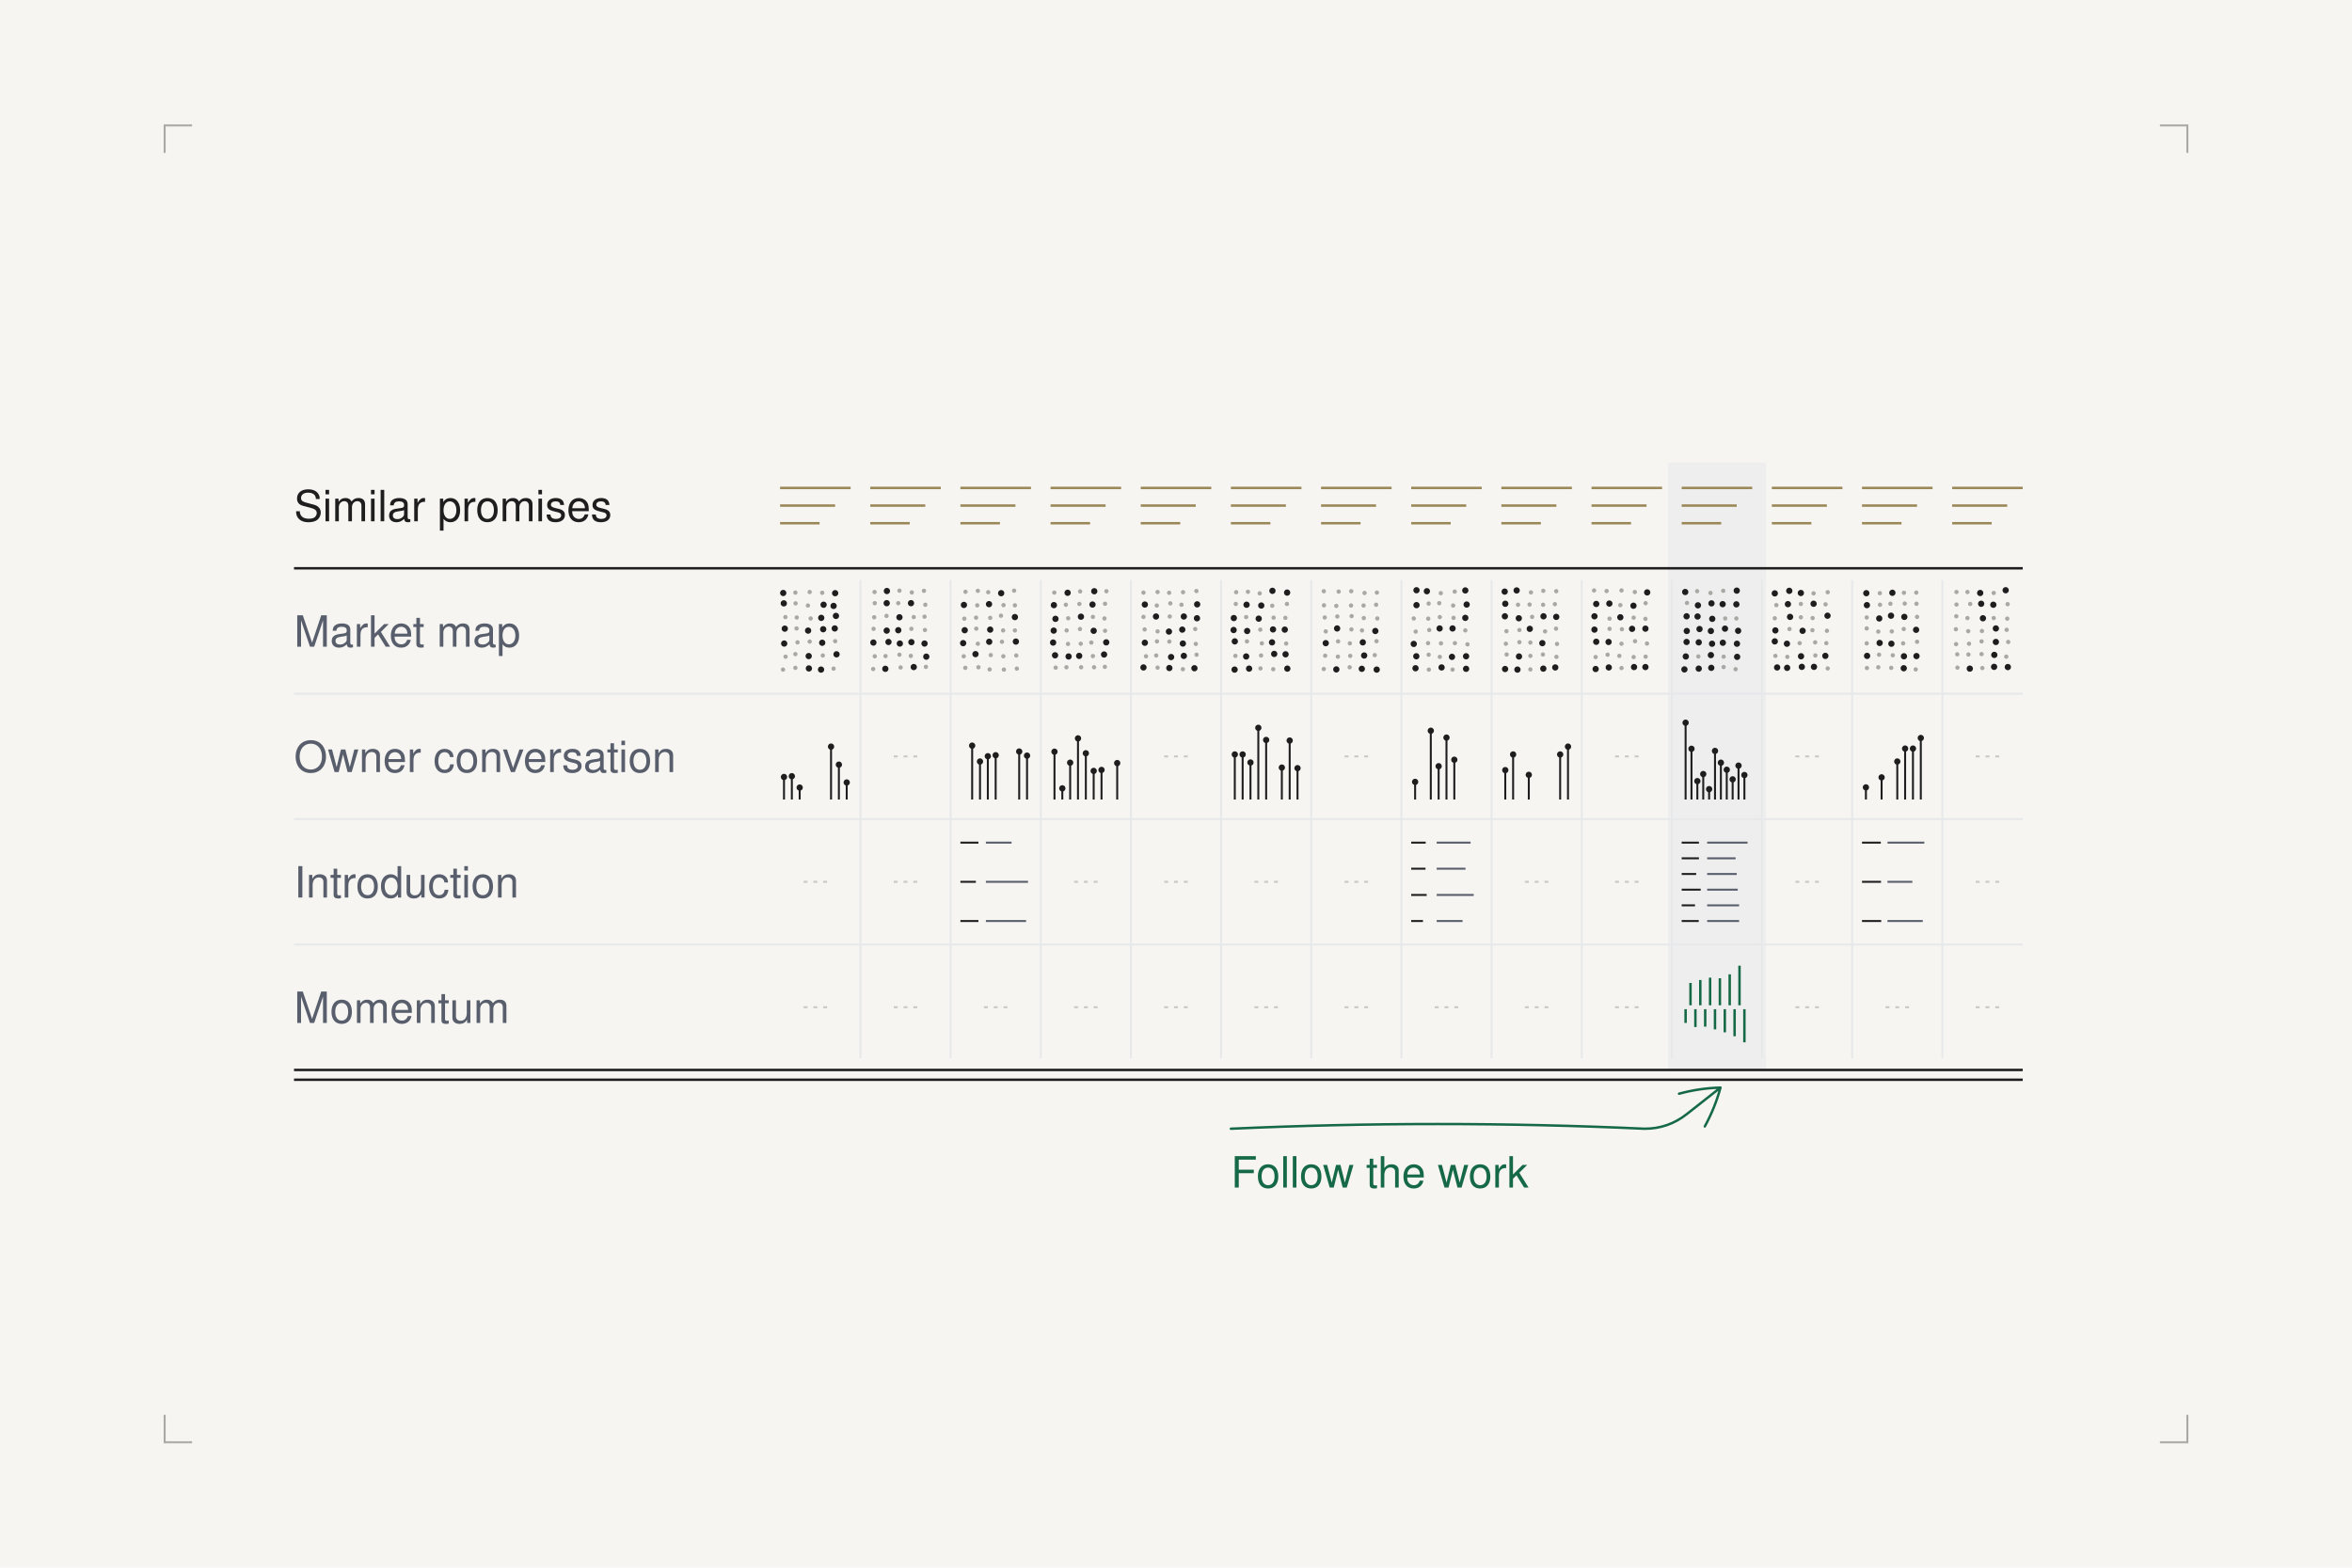
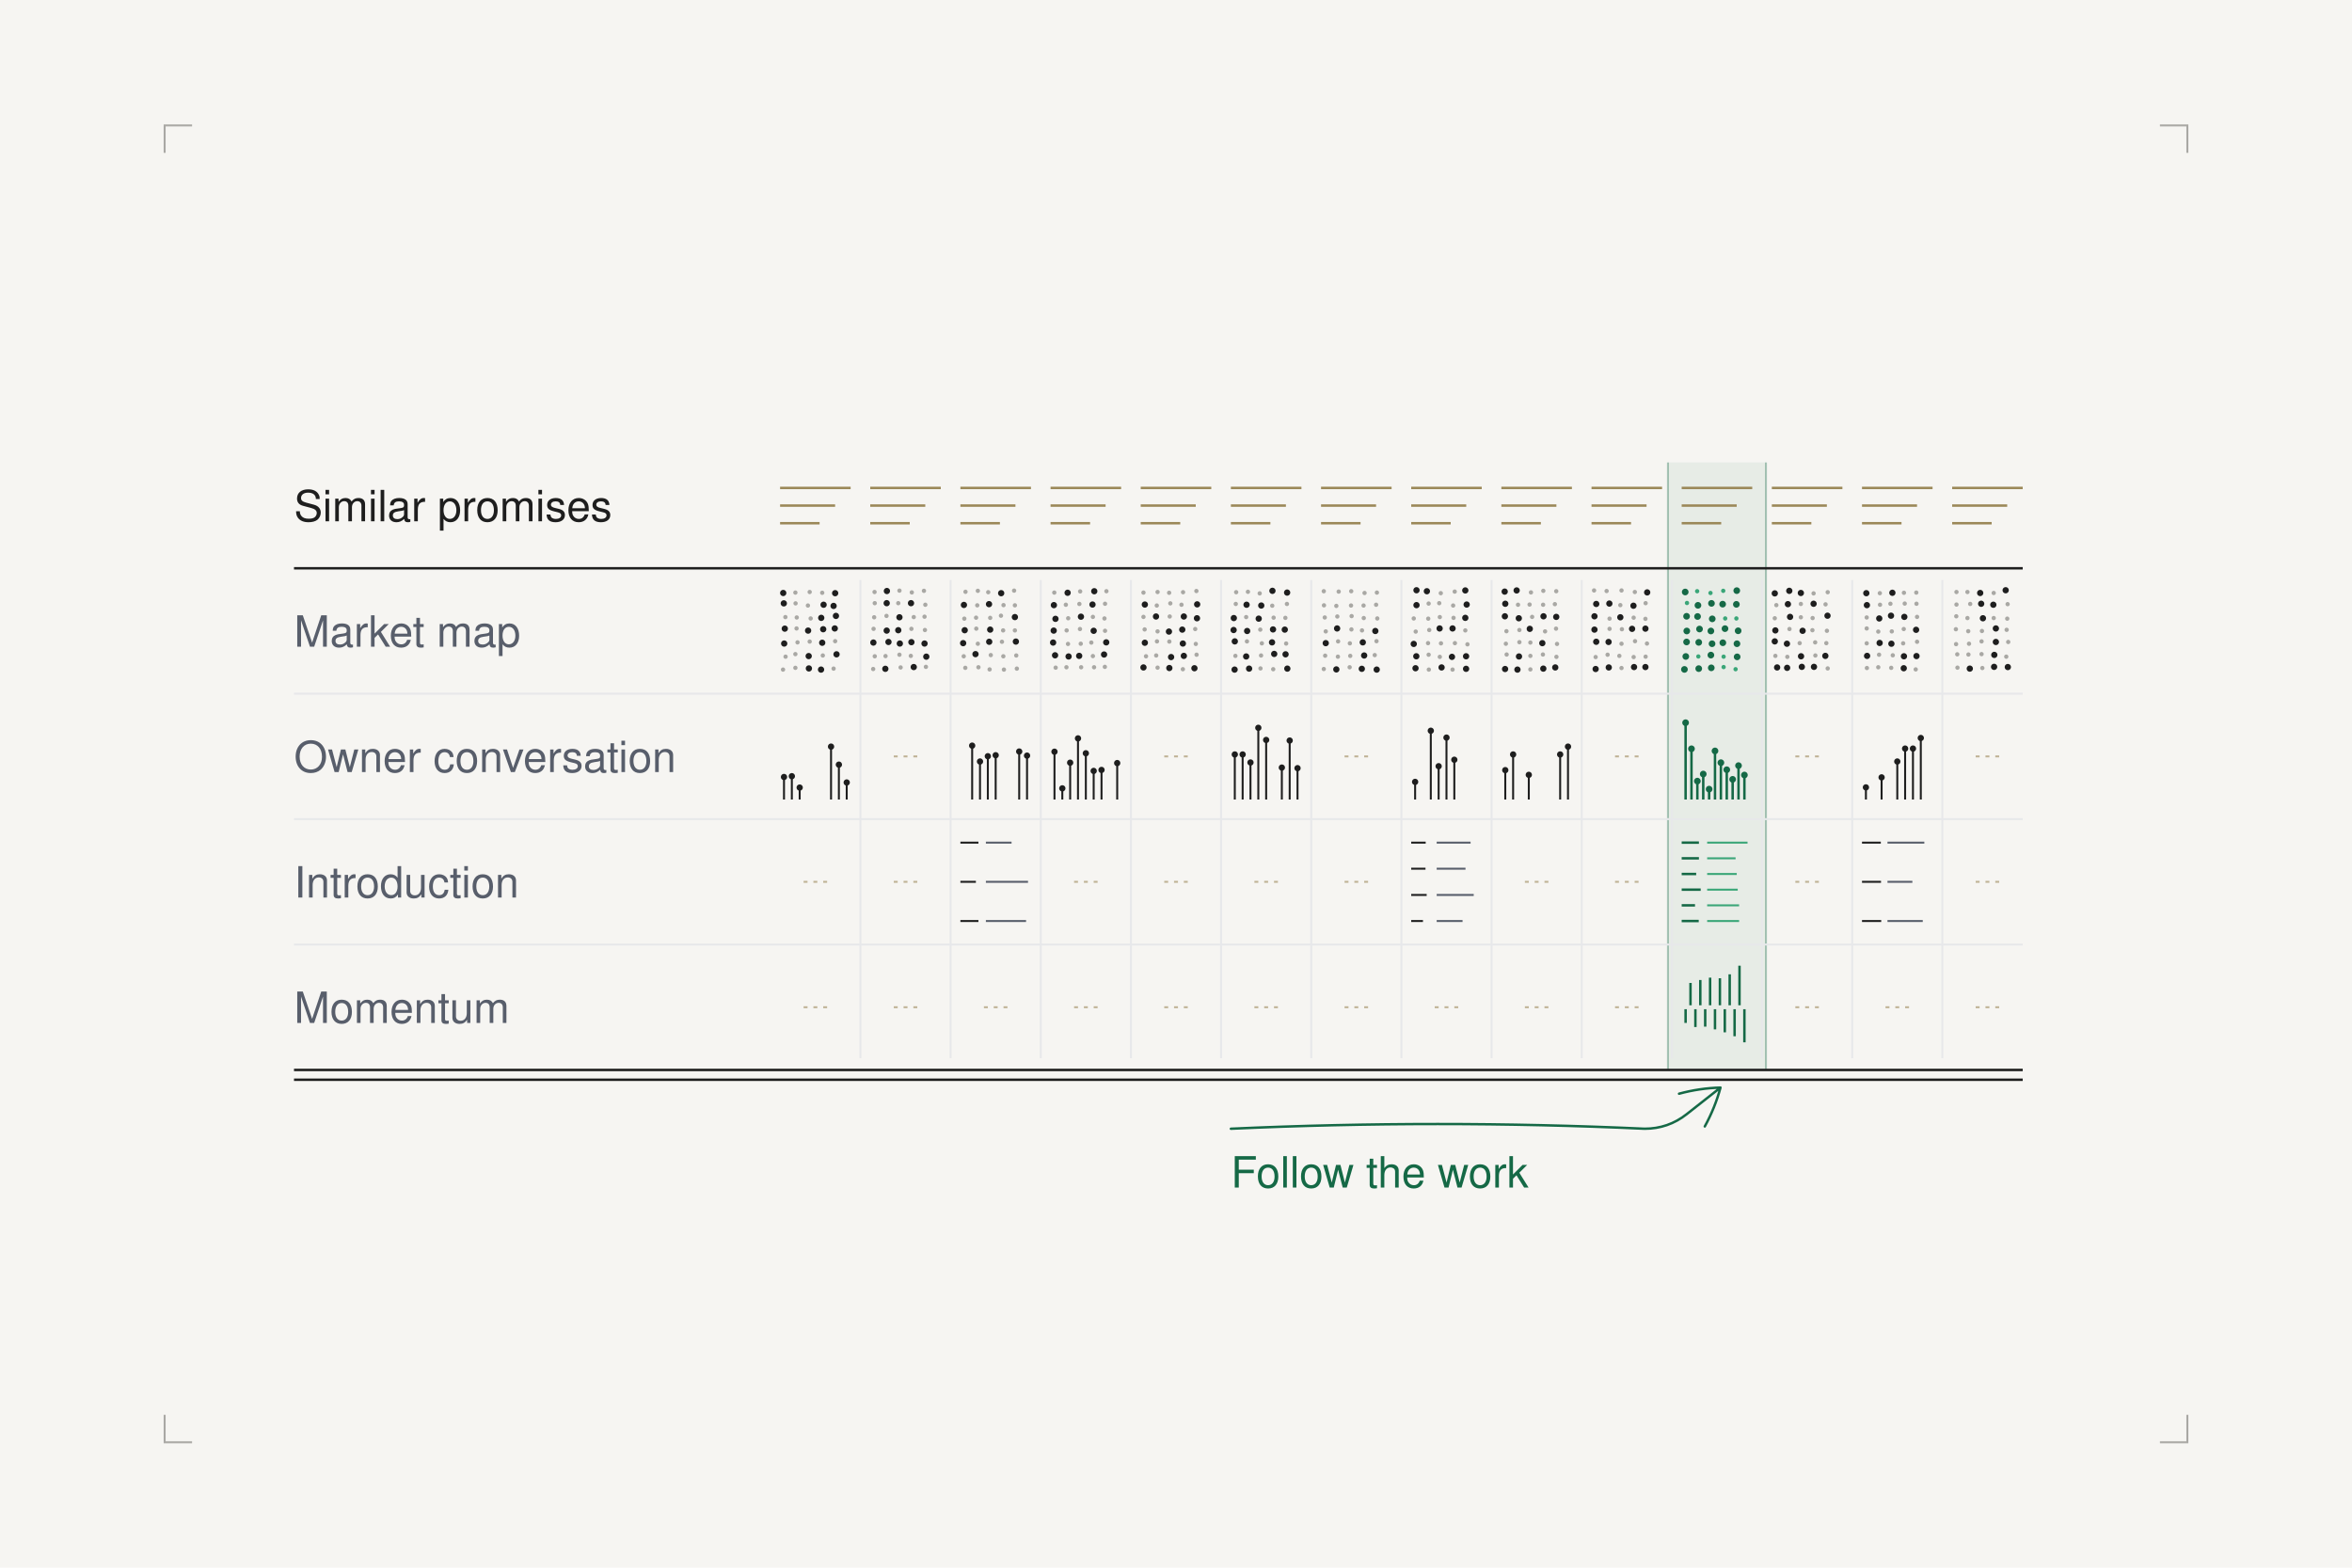
<svg xmlns="http://www.w3.org/2000/svg" viewBox="0 0 1200 800" preserveAspectRatio="xMidYMid slice" aria-hidden="true" focusable="false">
  <rect width="1200" height="800" fill="#f6f5f2" />
  <path d="M84 78V64H98M1102 64H1116V78M1116 722V736H1102M98 736H84V722" fill="none" stroke="#a9a8a4" stroke-width="1" vector-effect="non-scaling-stroke" />
-   <rect x="851" y="236" width="50" height="310" fill="#e7e8ea" fill-opacity=".55" />
+   <rect x="851" y="236" width="50" height="310" fill="#156946" fill-opacity=".07" />
+   <path d="M851 236V546M901 236V546" stroke="#156946" stroke-width="1" stroke-opacity=".35" fill="none" vector-effect="non-scaling-stroke" />
  <text x="150" y="266" fill="#1e1e1e" font-family="'DM Sans',Helvetica,Arial,sans-serif" font-size="22">Similar promises</text>
  <path d="M398 249h36M398 258h28.08M398 267h20.16M444 249h36M444 258h28.08M444 267h20.16M490 249h36M490 258h28.08M490 267h20.16M536 249h36M536 258h28.08M536 267h20.16M582 249h36M582 258h28.08M582 267h20.16M628 249h36M628 258h28.08M628 267h20.16M674 249h36M674 258h28.08M674 267h20.16M720 249h36M720 258h28.08M720 267h20.16M766 249h36M766 258h28.08M766 267h20.16M812 249h36M812 258h28.08M812 267h20.16M858 249h36M858 258h28.08M858 267h20.16M904 249h36M904 258h28.08M904 267h20.16M950 249h36M950 258h28.08M950 267h20.16M996 249h36M996 258h28.08M996 267h20.16" stroke="#9b8858" stroke-width="1.25" fill="none" vector-effect="non-scaling-stroke" />
  <path d="M150 290H1032" stroke="#1e1e1e" stroke-width="1.25" fill="none" vector-effect="non-scaling-stroke" />
  <text x="150" y="330" fill="#585e6b" font-family="'DM Sans',Helvetica,Arial,sans-serif" font-size="22">Market map</text>
  <text x="150" y="394" fill="#585e6b" font-family="'DM Sans',Helvetica,Arial,sans-serif" font-size="22">Owner conversation</text>
  <text x="150" y="458" fill="#585e6b" font-family="'DM Sans',Helvetica,Arial,sans-serif" font-size="22">Introduction</text>
  <text x="150" y="522" fill="#585e6b" font-family="'DM Sans',Helvetica,Arial,sans-serif" font-size="22">Momentum</text>
  <path d="M439 296V540M485 296V540M531 296V540M577 296V540M623 296V540M669 296V540M715 296V540M761 296V540M807 296V540M853 296V540M899 296V540M945 296V540M991 296V540" stroke="#e7e8ea" stroke-width="1" fill="none" vector-effect="non-scaling-stroke" />
  <path d="M150 354H1032M150 418H1032M150 482H1032" stroke="#e7e8ea" stroke-width="1" fill="none" vector-effect="non-scaling-stroke" />
-   <path d="M456 386h12M594 386h12M686 386h12M824 386h12M916 386h12M1008 386h12M410 450h12M456 450h12M548 450h12M594 450h12M640 450h12M686 450h12M778 450h12M824 450h12M916 450h12M1008 450h12M410 514h12M456 514h12M502 514h12M548 514h12M594 514h12M640 514h12M686 514h12M732 514h12M778 514h12M824 514h12M916 514h12M962 514h12M1008 514h12" stroke="#c9c8c3" stroke-width="1" stroke-dasharray="2 3" fill="none" vector-effect="non-scaling-stroke" />
-   <path d="M405.8 302.4h0M413.1 302.1h0M419.5 302.5h0M405.9 307.9h0M412.2 309h0M400.7 314.9h0M406.5 315.1h0M413.6 315.6h0M406.4 320.7h0M406.9 327.8h0M413.1 327.4h0M426.1 327.2h0M400.8 335.1h0M405.8 333.8h0M419.8 334.5h0M399.5 341.7h0M405.8 340.8h0M425.3 341.2h0M446.2 302.1h0M458.9 301.4h0M465.2 302.3h0M471.4 301.5h0M446.3 307.8h0M458.3 307.8h0M472.1 308.6h0M446 315h0M452.3 314.3h0M466.2 314.9h0M471.7 314.7h0M445.7 320.9h0M465 320.9h0M471.9 321.5h0M446.3 334.9h0M451.8 334.8h0M458.9 334.1h0M464.7 334.7h0M445.5 341.4h0M459.5 340.6h0M472.4 340.3h0M492.6 302h0M498.9 301.5h0M504.2 302.2h0M517.4 301.4h0M498.6 308.9h0M512 308.8h0M517.8 308.9h0M492 315.7h0M498 315.2h0M505.2 315.3h0M510.7 314.2h0M498.1 320.8h0M511.8 321.7h0M517.8 321.7h0M498.9 328.5h0M511.2 327.5h0M491.7 334.9h0M505.5 334.3h0M511.9 334.9h0M518.5 334.5h0M492.5 340.8h0M499.2 340.5h0M504.9 341.6h0M512.2 341.7h0M518.8 341.2h0M537.9 302.4h0M551.1 301.8h0M564.5 301.7h0M543.8 308.6h0M550.7 308.2h0M563.8 308.1h0M545 315.5h0M557.6 314.8h0M563.5 315.6h0M544.2 321.7h0M551 321h0M563.8 321.9h0M544.9 328.6h0M551.4 328.5h0M556.8 327.9h0M557.6 334.8h0M538.6 340.7h0M544.1 340.5h0M551.6 340.5h0M558.2 340.5h0M563.7 340.3h0M583.4 302.4h0M590.6 302.1h0M596.5 302.5h0M603.6 302.2h0M610.4 301.6h0M590.2 309h0M597.1 307.9h0M602.8 308.6h0M583.4 314.8h0M596.8 314.6h0M584 321.2h0M590.6 322.2h0M609.8 321h0M590.3 327.3h0M596.6 327.4h0M610.1 328.6h0M584.7 334.9h0M589.9 334.5h0M610.5 334.1h0M590.6 340.7h0M603.5 341.5h0M630.7 302.2h0M636.7 302h0M642.7 302.8h0M630.5 308.2h0M649.1 309.1h0M656.6 308.2h0M635.8 314.9h0M649.8 315.2h0M655.8 315.3h0M643 321.3h0M636.2 327.3h0M643.8 328.3h0M656.2 328.4h0M630.3 334.7h0M643.4 334.5h0M643.1 341.1h0M649.6 341.5h0M675.4 301.7h0M683 301.9h0M689.4 301.7h0M696.2 302.6h0M702.5 302.4h0M675.5 308.9h0M681.8 309.2h0M689.3 309h0M695.7 309h0M702.1 308.6h0M675.9 315.1h0M682.3 314.6h0M689.6 314.4h0M695.8 315.4h0M702.7 315.6h0M676.4 322.2h0M689.5 321.2h0M694.9 321.7h0M682.7 327.3h0M688.7 328.3h0M702.3 327.2h0M676.1 334.6h0M682.6 335.1h0M688.9 334.7h0M701.4 334.3h0M675.4 341.4h0M688.6 340.5h0M735.1 302.7h0M742.2 301.9h0M728.9 308h0M734.3 307.8h0M741.4 309h0M721.3 315.6h0M728.7 315.7h0M734.6 314.9h0M741.6 315.3h0M722.3 322.3h0M729.2 321.5h0M747.6 321.7h0M728.6 328.2h0M735.2 328.3h0M742.3 328.2h0M748.7 328.8h0M728.9 334.1h0M734.6 335.2h0M729 341.7h0M741.1 341.7h0M781.1 302.3h0M787.4 301.5h0M794 301.7h0M774.5 308.6h0M780.4 308.5h0M787.3 308.6h0M793.3 308.3h0M781.7 314.8h0M768.6 322.1h0M775.2 321.5h0M788.3 322.2h0M793.9 320.8h0M768.3 328.5h0M775.2 327.7h0M780.8 327.9h0M794.4 328.6h0M768.7 334h0M780.8 334.7h0M787.2 334h0M794.1 335.2h0M780.8 341.6h0M813.3 301.3h0M819.7 301.6h0M827.3 301.3h0M834.1 302.1h0M826.7 308.8h0M839.6 307.8h0M821.2 315.7h0M833.5 315.2h0M839.5 315.8h0M821.2 320.9h0M827.5 321.1h0M827.3 328.5h0M834.2 327.2h0M840.3 328.4h0M814.1 335.3h0M820.2 334.1h0M826.2 334.7h0M833.5 335.3h0M839.6 335.1h0M827.3 340.9h0M865.9 301.7h0M872.7 302.6h0M879.2 301.5h0M860.7 307.7h0M880.2 315.6h0M885.9 315.6h0M866.5 335h0M879.4 335.1h0M879.4 340.4h0M885.5 341.5h0M925.3 302.8h0M932.5 302.2h0M906.3 308.8h0M918.8 308.2h0M931.4 308.4h0M905.5 315.5h0M918.8 315h0M924.8 315.4h0M913 321h0M924.7 321.6h0M932.1 321.9h0M918.2 328.2h0M926.1 327.8h0M931.8 328.2h0M905.8 334.7h0M911.9 335.2h0M926.2 334.5h0M932.5 341.1h0M959.1 302.7h0M971.4 302.5h0M977.7 302.4h0M959.2 308.6h0M964.5 308.1h0M971.8 308h0M977.8 308.1h0M952.4 315.1h0M978.1 314.8h0M952.4 320.7h0M958.3 322.3h0M965.2 322.2h0M971.3 321h0M952.4 328.3h0M971 328.3h0M978.1 327.5h0M958.7 334.1h0M965.7 334.4h0M952.5 340.9h0M958.3 340.5h0M964.9 340.8h0M977.4 341.6h0M998.2 302.1h0M1003.8 302.1h0M1017.2 302.6h0M998.2 308.5h0M1005.2 308.2h0M1024.3 308.3h0M998.1 314.5h0M1003.8 315.4h0M1017.2 315.4h0M1024.1 315.7h0M997.9 321.1h0M1004.2 322.1h0M1011.2 322h0M1023.8 321.4h0M998 328.7h0M1004.6 328.5h0M1011 327.3h0M1024.6 327.6h0M998.6 333.9h0M1004.3 334h0M1011 333.8h0M1023.6 335.1h0M998.7 340.7h0M1011.4 340.9h0" stroke="#a9a8a4" stroke-width="2.2" stroke-linecap="round" />
-   <path d="M399.6 302.6h0M426.1 302.7h0M399.9 307.9h0M420.2 308.6h0M425.3 309.2h0M419 315.3h0M426.5 314.3h0M400.4 320.8h0M412.3 321.8h0M420 321.1h0M425.9 320.7h0M400.1 328.4h0M419.5 328h0M412.6 334.8h0M426.8 333.9h0M412.7 341.1h0M418.9 341.7h0M452.5 301.6h0M452.4 307.8h0M464.8 307.8h0M458.9 315h0M452.4 321.8h0M458.3 321.6h0M445.6 327.9h0M453.3 327.6h0M459.1 328.4h0M465 327.7h0M471.7 328.4h0M472.6 335.1h0M451.7 341.3h0M466.2 340.4h0M510.8 302.7h0M491.8 308.7h0M504.6 308.3h0M517.8 314.9h0M492.2 321.6h0M505.2 321.3h0M491.4 328.2h0M504.7 327.5h0M518.3 327.4h0M497.7 333.8h0M544.7 302.5h0M558.3 301.7h0M537.7 308.8h0M557.4 308.5h0M538.5 315.8h0M551.5 314.7h0M537.6 321.8h0M558 321.9h0M537.3 327.9h0M564.4 327.8h0M538.3 334.4h0M545.2 335h0M550.6 334.7h0M563.3 334h0M584.1 308.5h0M610.8 308.4h0M589.8 314.6h0M604 314.6h0M610.7 315.5h0M596.4 322.3h0M603.2 321.3h0M584.1 328h0M603.5 328.4h0M597.5 335.3h0M604 334.7h0M583.4 340.6h0M596.6 340.9h0M609.4 341h0M649.2 301.5h0M656.7 302.4h0M636 308.6h0M643.5 309h0M629.5 315.4h0M642.2 315.7h0M629.4 321.5h0M636.3 322h0M649.5 321.2h0M655.5 321.3h0M630 327.3h0M649 327.8h0M635.8 335h0M650.1 333.7h0M655.9 333.9h0M629.9 341.7h0M637.3 341.2h0M656.8 341.2h0M682.2 320.7h0M701.7 322h0M676.4 328.2h0M695.3 327.8h0M696 334.5h0M681.8 341.6h0M694.8 341.3h0M702.4 341.7h0M722.7 301.2h0M728 301.7h0M747.6 301.3h0M722.7 308.8h0M748.3 308.5h0M747.6 315.3h0M734.5 320.7h0M741.1 320.7h0M721.3 328.6h0M722.6 334.9h0M740.8 335.2h0M748 334.9h0M722.2 341h0M735.5 340.6h0M748 341.3h0M767.7 301.9h0M773.8 301.3h0M768 308.1h0M767.8 314.5h0M774.9 315.5h0M787.5 314.5h0M794 314.8h0M780.5 320.9h0M786.9 328.2h0M775 335h0M767.9 341.4h0M774.2 341.7h0M787.4 341.2h0M793.5 340.6h0M840.4 302.3h0M814.4 308.2h0M821.1 308h0M833.4 309.1h0M813.5 314.5h0M826.7 315h0M813.5 321.3h0M832.7 320.9h0M839.5 320.8h0M814.4 327.5h0M820.7 327.6h0M814.1 341.4h0M820.8 340.6h0M833.7 340.4h0M839.5 340.4h0M859.8 302.1h0M886.1 301.4h0M866.3 308.9h0M873.2 307.9h0M878.9 308.3h0M885.9 308.4h0M860.5 314.5h0M866.1 314.6h0M873.6 315.8h0M860.6 322h0M867.1 321h0M872.9 322h0M880.1 320.8h0M886.8 321.9h0M860.5 327.6h0M866.7 327.8h0M873.5 328.5h0M879 328h0M886.2 328.5h0M860.1 335h0M872.9 334.3h0M886.3 335.2h0M859.4 341.6h0M866.7 341.2h0M873.1 340.8h0M905.5 302.8h0M912.9 301.5h0M918.8 302.6h0M912.2 308.3h0M925.3 308.1h0M913.3 314.8h0M932.4 314.2h0M905.8 321.7h0M919.7 321.9h0M905.5 327.3h0M911.7 328.5h0M918.9 334.9h0M931.3 334.7h0M906.7 340.6h0M911.8 340.8h0M919.3 340.3h0M925.5 340.3h0M952.2 302.7h0M965.5 302.5h0M952.5 308.8h0M958.8 315.6h0M964.8 314.2h0M971.6 314.8h0M977.6 321.4h0M959 328.1h0M965 328.5h0M952.6 334.7h0M971.4 334.9h0M977.8 334.8h0M971.3 341h0M1010.3 302.6h0M1023.3 301.2h0M1010.8 308.1h0M1017 308.6h0M1011.7 315.5h0M1018.3 320.7h0M1018.3 327.6h0M1017.5 334.2h0M1005 341.2h0M1017.4 340.3h0M1024.4 340.4h0M400 396.5h0M404 396.1h0M408 401.9h0M424 381h0M428 390.2h0M432 399.3h0M496 380.5h0M500 388.6h0M504 385.9h0M508 385.4h0M520 383.5h0M524 385.6h0M538 383.6h0M542 402.3h0M546 389.2h0M550 376.8h0M554 384.4h0M558 393.4h0M562 392.9h0M570 389.4h0M630 385h0M634 385h0M638 389.1h0M642 371.4h0M646 377.6h0M654 391.7h0M658 377.9h0M662 392h0M722 399h0M730 372.9h0M734 391h0M738 376.4h0M742 387.7h0M768 393h0M772 385h0M780 395.4h0M796 385h0M800 381h0M860 368.8h0M863 382.1h0M866 398.6h0M869 395h0M872 402.7h0M875 383.2h0M878 389.2h0M881 392.8h0M884 397.7h0M887 390.7h0M890 395.5h0M952 401.8h0M960 396.7h0M968 388.6h0M972 382h0M976 382h0M980 376.6h0" stroke="#1e1e1e" stroke-width="3.2" stroke-linecap="round" />
-   <path d="M503 430h13.1M503 450h21.5M503 470h20.5M733 430h17.3M733 443.3h14.7M733 456.7h18.9M733 470h13.2M871 430h20.6M871 438h14.5M871 446h15.1M871 454h15.6M871 462h16.3M871 470h16.3M963 430h18.8M963 450h12.7M963 470h18" stroke="#585e6b" stroke-width="1" fill="none" vector-effect="non-scaling-stroke" />
-   <path d="M400 408V396.5M404 408V396.1M408 408V401.9M424 408V381M428 408V390.2M432 408V399.3M496 408V380.5M500 408V388.6M504 408V385.9M508 408V385.4M520 408V383.5M524 408V385.6M538 408V383.6M542 408V402.3M546 408V389.2M550 408V376.8M554 408V384.4M558 408V393.4M562 408V392.9M570 408V389.4M630 408V385M634 408V385M638 408V389.1M642 408V371.4M646 408V377.6M654 408V391.7M658 408V377.9M662 408V392M722 408V399M730 408V372.9M734 408V391M738 408V376.4M742 408V387.7M768 408V393M772 408V385M780 408V395.4M796 408V385M800 408V381M860 408V368.8M863 408V382.1M866 408V398.6M869 408V395M872 408V402.7M875 408V383.2M878 408V389.2M881 408V392.8M884 408V397.7M887 408V390.7M890 408V395.5M952 408V401.8M960 408V396.7M968 408V388.6M972 408V382M976 408V382M980 408V376.6M490 430h9.2M490 450h7.9M490 470h9.2M720 430h7.4M720 443.3h7.3M720 456.7h7.9M720 470h6M858 430h8.8M858 438h8.8M858 446h7.4M858 454h9.7M858 462h6.8M858 470h8.7M950 430h9.6M950 450h9.7M950 470h9.8" stroke="#1e1e1e" stroke-width="1" fill="none" vector-effect="non-scaling-stroke" />
+   <path d="M456 386h12M594 386h12M686 386h12M824 386h12M916 386h12M1008 386h12M410 450h12M456 450h12M548 450h12M594 450h12M640 450h12M686 450h12M778 450h12M824 450h12M916 450h12M1008 450h12M410 514h12M456 514h12M502 514h12M548 514h12M594 514h12M640 514h12M686 514h12M732 514h12M778 514h12M824 514h12M916 514h12M962 514h12M1008 514h12" stroke="#9b8858" stroke-width="1" stroke-dasharray="2 3" stroke-opacity=".6" fill="none" vector-effect="non-scaling-stroke" />
+   <path d="M405.8 302.4h0M413.1 302.1h0M419.5 302.5h0M405.9 307.9h0M412.2 309h0M400.7 314.9h0M406.5 315.1h0M413.6 315.6h0M406.4 320.7h0M406.9 327.8h0M413.1 327.4h0M426.1 327.2h0M400.8 335.1h0M405.8 333.8h0M419.8 334.5h0M399.5 341.7h0M405.8 340.8h0M425.3 341.2h0M446.2 302.1h0M458.9 301.4h0M465.2 302.3h0M471.4 301.5h0M446.3 307.8h0M458.3 307.8h0M472.1 308.6h0M446 315h0M452.3 314.3h0M466.2 314.9h0M471.7 314.7h0M445.7 320.9h0M465 320.9h0M471.9 321.5h0M446.3 334.9h0M451.8 334.8h0M458.9 334.1h0M464.7 334.7h0M445.5 341.4h0M459.5 340.6h0M472.4 340.3h0M492.6 302h0M498.9 301.5h0M504.2 302.2h0M517.4 301.4h0M498.6 308.9h0M512 308.8h0M517.8 308.9h0M492 315.7h0M498 315.2h0M505.2 315.3h0M510.7 314.2h0M498.1 320.8h0M511.8 321.7h0M517.8 321.7h0M498.9 328.5h0M511.2 327.5h0M491.7 334.9h0M505.5 334.3h0M511.9 334.9h0M518.5 334.5h0M492.5 340.8h0M499.2 340.5h0M504.9 341.6h0M512.2 341.7h0M518.8 341.2h0M537.9 302.4h0M551.1 301.8h0M564.5 301.7h0M543.8 308.6h0M550.7 308.2h0M563.8 308.1h0M545 315.5h0M557.6 314.8h0M563.5 315.6h0M544.2 321.7h0M551 321h0M563.8 321.9h0M544.9 328.6h0M551.4 328.5h0M556.8 327.9h0M557.6 334.8h0M538.6 340.7h0M544.1 340.5h0M551.6 340.5h0M558.2 340.5h0M563.7 340.3h0M583.4 302.4h0M590.6 302.1h0M596.5 302.5h0M603.6 302.2h0M610.4 301.6h0M590.2 309h0M597.1 307.9h0M602.8 308.6h0M583.4 314.8h0M596.8 314.6h0M584 321.2h0M590.6 322.2h0M609.8 321h0M590.3 327.3h0M596.6 327.4h0M610.1 328.6h0M584.7 334.9h0M589.9 334.5h0M610.5 334.1h0M590.6 340.7h0M603.5 341.5h0M630.7 302.2h0M636.7 302h0M642.7 302.8h0M630.5 308.2h0M649.1 309.1h0M656.6 308.2h0M635.8 314.9h0M649.8 315.2h0M655.8 315.3h0M643 321.3h0M636.2 327.3h0M643.8 328.3h0M656.2 328.4h0M630.3 334.7h0M643.4 334.5h0M643.1 341.1h0M649.6 341.5h0M675.4 301.7h0M683 301.9h0M689.4 301.7h0M696.2 302.6h0M702.5 302.4h0M675.5 308.9h0M681.8 309.2h0M689.3 309h0M695.7 309h0M702.1 308.6h0M675.9 315.1h0M682.3 314.6h0M689.6 314.4h0M695.8 315.4h0M702.7 315.6h0M676.4 322.2h0M689.5 321.2h0M694.9 321.7h0M682.7 327.3h0M688.7 328.3h0M702.3 327.2h0M676.1 334.6h0M682.6 335.1h0M688.9 334.7h0M701.4 334.3h0M675.4 341.4h0M688.6 340.5h0M735.1 302.7h0M742.2 301.9h0M728.9 308h0M734.3 307.8h0M741.4 309h0M721.3 315.6h0M728.7 315.7h0M734.6 314.9h0M741.6 315.3h0M722.3 322.3h0M729.2 321.5h0M747.6 321.7h0M728.6 328.2h0M735.2 328.3h0M742.3 328.2h0M748.7 328.8h0M728.9 334.1h0M734.6 335.2h0M729 341.7h0M741.1 341.7h0M781.1 302.3h0M787.4 301.5h0M794 301.7h0M774.5 308.6h0M780.4 308.5h0M787.3 308.6h0M793.3 308.3h0M781.7 314.8h0M768.6 322.1h0M775.2 321.5h0M788.3 322.2h0M793.9 320.8h0M768.3 328.5h0M775.2 327.7h0M780.8 327.9h0M794.4 328.6h0M768.7 334h0M780.8 334.7h0M787.2 334h0M794.1 335.2h0M780.8 341.6h0M813.3 301.3h0M819.7 301.6h0M827.3 301.3h0M834.1 302.1h0M826.7 308.8h0M839.6 307.8h0M821.2 315.7h0M833.5 315.2h0M839.5 315.8h0M821.2 320.9h0M827.5 321.1h0M827.3 328.5h0M834.2 327.2h0M840.3 328.4h0M814.1 335.3h0M820.2 334.1h0M826.2 334.7h0M833.5 335.3h0M839.6 335.1h0M827.3 340.9h0M925.3 302.8h0M932.5 302.2h0M906.3 308.8h0M918.8 308.2h0M931.4 308.4h0M905.5 315.5h0M918.8 315h0M924.8 315.4h0M913 321h0M924.7 321.6h0M932.1 321.9h0M918.2 328.2h0M926.1 327.8h0M931.8 328.2h0M905.8 334.7h0M911.9 335.2h0M926.2 334.5h0M932.5 341.1h0M959.1 302.7h0M971.4 302.5h0M977.7 302.4h0M959.2 308.6h0M964.5 308.1h0M971.8 308h0M977.8 308.1h0M952.4 315.1h0M978.1 314.8h0M952.4 320.7h0M958.3 322.3h0M965.2 322.2h0M971.3 321h0M952.4 328.3h0M971 328.3h0M978.1 327.5h0M958.7 334.1h0M965.7 334.4h0M952.5 340.9h0M958.3 340.5h0M964.9 340.8h0M977.4 341.6h0M998.2 302.1h0M1003.8 302.1h0M1017.2 302.6h0M998.2 308.5h0M1005.2 308.2h0M1024.3 308.3h0M998.1 314.5h0M1003.8 315.4h0M1017.2 315.4h0M1024.1 315.7h0M997.9 321.1h0M1004.2 322.1h0M1011.2 322h0M1023.8 321.4h0M998 328.7h0M1004.6 328.5h0M1011 327.3h0M1024.6 327.6h0M998.6 333.9h0M1004.3 334h0M1011 333.8h0M1023.6 335.1h0M998.7 340.7h0M1011.4 340.9h0" stroke="#a9a8a4" stroke-width="2.2" stroke-linecap="round" />
+   <path d="M399.6 302.6h0M426.1 302.7h0M399.9 307.9h0M420.2 308.6h0M425.3 309.2h0M419 315.3h0M426.5 314.3h0M400.4 320.8h0M412.3 321.8h0M420 321.1h0M425.9 320.7h0M400.1 328.4h0M419.5 328h0M412.6 334.8h0M426.8 333.9h0M412.7 341.1h0M418.9 341.7h0M452.5 301.6h0M452.4 307.8h0M464.8 307.8h0M458.9 315h0M452.4 321.8h0M458.3 321.6h0M445.6 327.9h0M453.3 327.6h0M459.1 328.4h0M465 327.7h0M471.7 328.4h0M472.6 335.1h0M451.7 341.3h0M466.2 340.4h0M510.8 302.7h0M491.8 308.7h0M504.6 308.3h0M517.8 314.9h0M492.2 321.6h0M505.2 321.3h0M491.4 328.2h0M504.7 327.5h0M518.3 327.4h0M497.7 333.8h0M544.7 302.5h0M558.3 301.7h0M537.7 308.8h0M557.4 308.5h0M538.5 315.8h0M551.5 314.7h0M537.6 321.8h0M558 321.9h0M537.3 327.9h0M564.4 327.8h0M538.3 334.4h0M545.2 335h0M550.6 334.7h0M563.3 334h0M584.1 308.5h0M610.8 308.4h0M589.8 314.6h0M604 314.6h0M610.7 315.5h0M596.4 322.3h0M603.2 321.3h0M584.1 328h0M603.5 328.4h0M597.5 335.3h0M604 334.7h0M583.4 340.6h0M596.6 340.9h0M609.4 341h0M649.2 301.5h0M656.7 302.4h0M636 308.6h0M643.5 309h0M629.5 315.4h0M642.2 315.7h0M629.4 321.5h0M636.3 322h0M649.5 321.2h0M655.5 321.3h0M630 327.3h0M649 327.8h0M635.8 335h0M650.1 333.7h0M655.9 333.9h0M629.9 341.7h0M637.3 341.2h0M656.8 341.2h0M682.2 320.7h0M701.7 322h0M676.4 328.2h0M695.3 327.8h0M696 334.5h0M681.8 341.6h0M694.8 341.3h0M702.4 341.7h0M722.7 301.2h0M728 301.7h0M747.6 301.3h0M722.7 308.8h0M748.3 308.5h0M747.6 315.3h0M734.5 320.7h0M741.1 320.7h0M721.3 328.6h0M722.6 334.9h0M740.8 335.2h0M748 334.9h0M722.2 341h0M735.5 340.6h0M748 341.3h0M767.7 301.9h0M773.8 301.3h0M768 308.1h0M767.8 314.5h0M774.9 315.5h0M787.5 314.5h0M794 314.8h0M780.5 320.9h0M786.9 328.2h0M775 335h0M767.9 341.4h0M774.2 341.7h0M787.4 341.2h0M793.5 340.6h0M840.4 302.3h0M814.4 308.2h0M821.1 308h0M833.4 309.1h0M813.5 314.5h0M826.7 315h0M813.5 321.3h0M832.7 320.9h0M839.5 320.8h0M814.4 327.5h0M820.7 327.6h0M814.1 341.4h0M820.8 340.6h0M833.7 340.4h0M839.5 340.4h0M905.5 302.8h0M912.9 301.5h0M918.8 302.6h0M912.2 308.3h0M925.3 308.1h0M913.3 314.8h0M932.4 314.2h0M905.8 321.7h0M919.7 321.9h0M905.5 327.3h0M911.7 328.5h0M918.9 334.9h0M931.3 334.7h0M906.7 340.6h0M911.8 340.8h0M919.3 340.3h0M925.5 340.3h0M952.2 302.7h0M965.5 302.5h0M952.5 308.8h0M958.8 315.6h0M964.8 314.2h0M971.6 314.8h0M977.6 321.4h0M959 328.1h0M965 328.5h0M952.6 334.7h0M971.4 334.9h0M977.8 334.8h0M971.3 341h0M1010.3 302.6h0M1023.3 301.2h0M1010.8 308.1h0M1017 308.6h0M1011.7 315.5h0M1018.3 320.7h0M1018.3 327.6h0M1017.5 334.2h0M1005 341.2h0M1017.4 340.3h0M1024.4 340.4h0M400 396.5h0M404 396.1h0M408 401.9h0M424 381h0M428 390.2h0M432 399.3h0M496 380.5h0M500 388.6h0M504 385.9h0M508 385.4h0M520 383.5h0M524 385.6h0M538 383.6h0M542 402.3h0M546 389.2h0M550 376.8h0M554 384.4h0M558 393.4h0M562 392.9h0M570 389.4h0M630 385h0M634 385h0M638 389.1h0M642 371.4h0M646 377.6h0M654 391.7h0M658 377.9h0M662 392h0M722 399h0M730 372.9h0M734 391h0M738 376.4h0M742 387.7h0M768 393h0M772 385h0M780 395.4h0M796 385h0M800 381h0M952 401.8h0M960 396.7h0M968 388.6h0M972 382h0M976 382h0M980 376.6h0" stroke="#1e1e1e" stroke-width="3.2" stroke-linecap="round" />
+   <path d="M503 430h13.1M503 450h21.5M503 470h20.5M733 430h17.3M733 443.3h14.7M733 456.7h18.9M733 470h13.2M963 430h18.8M963 450h12.7M963 470h18" stroke="#585e6b" stroke-width="1" fill="none" vector-effect="non-scaling-stroke" />
+   <path d="M400 408V396.5M404 408V396.1M408 408V401.9M424 408V381M428 408V390.2M432 408V399.3M496 408V380.5M500 408V388.6M504 408V385.9M508 408V385.4M520 408V383.5M524 408V385.6M538 408V383.6M542 408V402.3M546 408V389.2M550 408V376.8M554 408V384.4M558 408V393.4M562 408V392.9M570 408V389.4M630 408V385M634 408V385M638 408V389.1M642 408V371.4M646 408V377.6M654 408V391.7M658 408V377.9M662 408V392M722 408V399M730 408V372.9M734 408V391M738 408V376.4M742 408V387.7M768 408V393M772 408V385M780 408V395.4M796 408V385M800 408V381M952 408V401.8M960 408V396.7M968 408V388.6M972 408V382M976 408V382M980 408V376.6M490 430h9.2M490 450h7.9M490 470h9.2M720 430h7.4M720 443.3h7.3M720 456.7h7.9M720 470h6M950 430h9.6M950 450h9.7M950 470h9.8" stroke="#1e1e1e" stroke-width="1" fill="none" vector-effect="non-scaling-stroke" />
+   <path d="M865.9 301.7h0M872.7 302.6h0M879.2 301.5h0M860.7 307.7h0M880.2 315.6h0M885.9 315.6h0M866.5 335h0M879.4 335.1h0M879.4 340.4h0M885.5 341.5h0" stroke="#3aa678" stroke-width="2.2" stroke-linecap="round" />
+   <path d="M859.8 302.1h0M886.1 301.4h0M866.3 308.9h0M873.2 307.9h0M878.9 308.3h0M885.9 308.4h0M860.5 314.5h0M866.1 314.6h0M873.6 315.8h0M860.6 322h0M867.1 321h0M872.9 322h0M880.1 320.8h0M886.8 321.9h0M860.5 327.6h0M866.7 327.8h0M873.5 328.5h0M879 328h0M886.2 328.5h0M860.1 335h0M872.9 334.3h0M886.3 335.2h0M859.4 341.6h0M866.7 341.2h0M873.1 340.8h0M860 368.8h0M863 382.1h0M866 398.6h0M869 395h0M872 402.7h0M875 383.2h0M878 389.2h0M881 392.8h0M884 397.7h0M887 390.7h0M890 395.5h0" stroke="#156946" stroke-width="3.4" stroke-linecap="round" />
+   <path d="M871 430h20.6M871 438h14.5M871 446h15.1M871 454h15.6M871 462h16.3M871 470h16.3" stroke="#3aa678" stroke-width="1" fill="none" vector-effect="non-scaling-stroke" />
+   <path d="M860 408V368.8M863 408V382.1M866 408V398.6M869 408V395M872 408V402.7M875 408V383.2M878 408V389.2M881 408V392.8M884 408V397.7M887 408V390.7M890 408V395.5M858 430h8.8M858 438h8.8M858 446h7.4M858 454h9.7M858 462h6.8M858 470h8.7" stroke="#156946" stroke-width="1.25" fill="none" vector-effect="non-scaling-stroke" />
  <path d="M860 515V522M862.5 513V501.6M865 515V524.1M867.5 513V500.1M870 515V523.9M872.5 513V498.9M875 515V525.3M877.5 513V499.2M880 515V526.8M882.5 513V497.2M885 515V528.8M887.5 513V492.8M890 515V531.9" stroke="#156946" stroke-width="1.25" fill="none" vector-effect="non-scaling-stroke" />
  <path d="M150 546H1032M150 551H1032" stroke="#1e1e1e" stroke-width="1.25" fill="none" vector-effect="non-scaling-stroke" />
  <path d="M628.00 576.00 Q733.56 571.20 839.11 576.00 Q851.11 576.00 860.54 568.58 L877.80 555.00 M877.80 555.00 Q867.11 555.29 856.65 558.13 M877.80 555.00 Q875.01 565.32 869.79 574.83" stroke="#156946" stroke-width="1.25" stroke-linecap="round" stroke-linejoin="round" fill="none" vector-effect="non-scaling-stroke" />
  <text x="628" y="606" fill="#156946" font-family="'DM Sans',Helvetica,Arial,sans-serif" font-size="22">Follow the work</text>
</svg>
